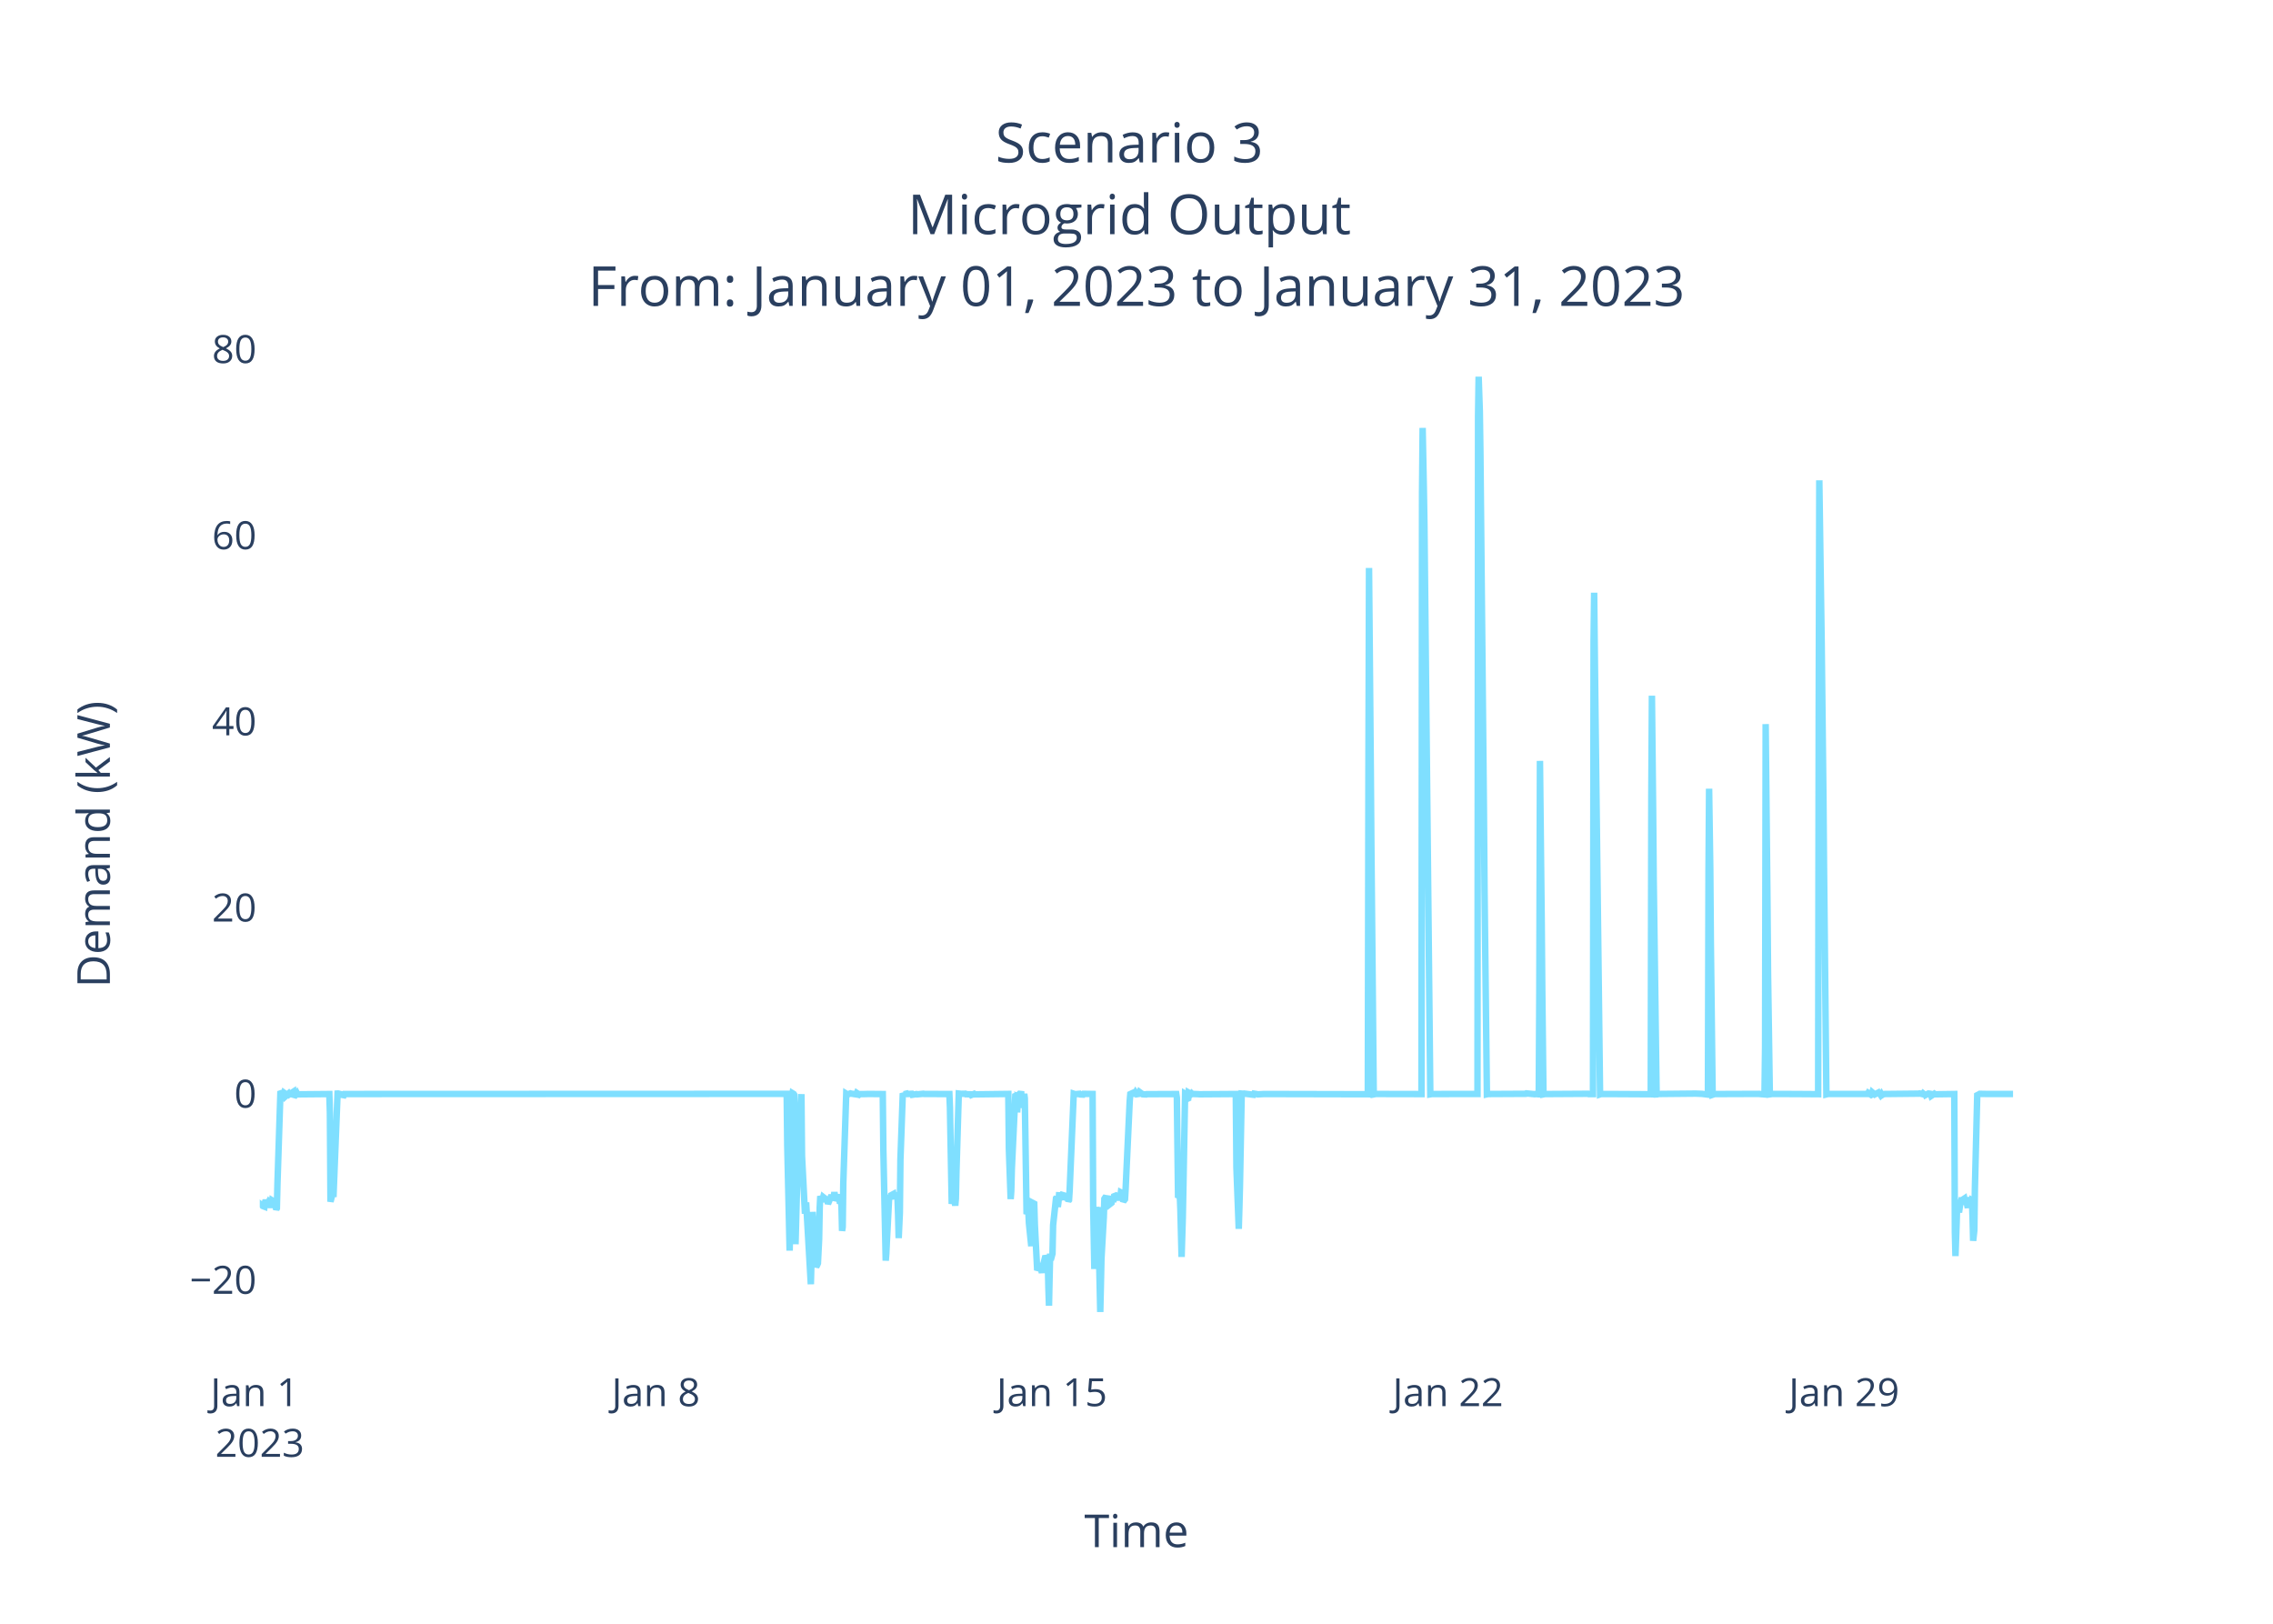
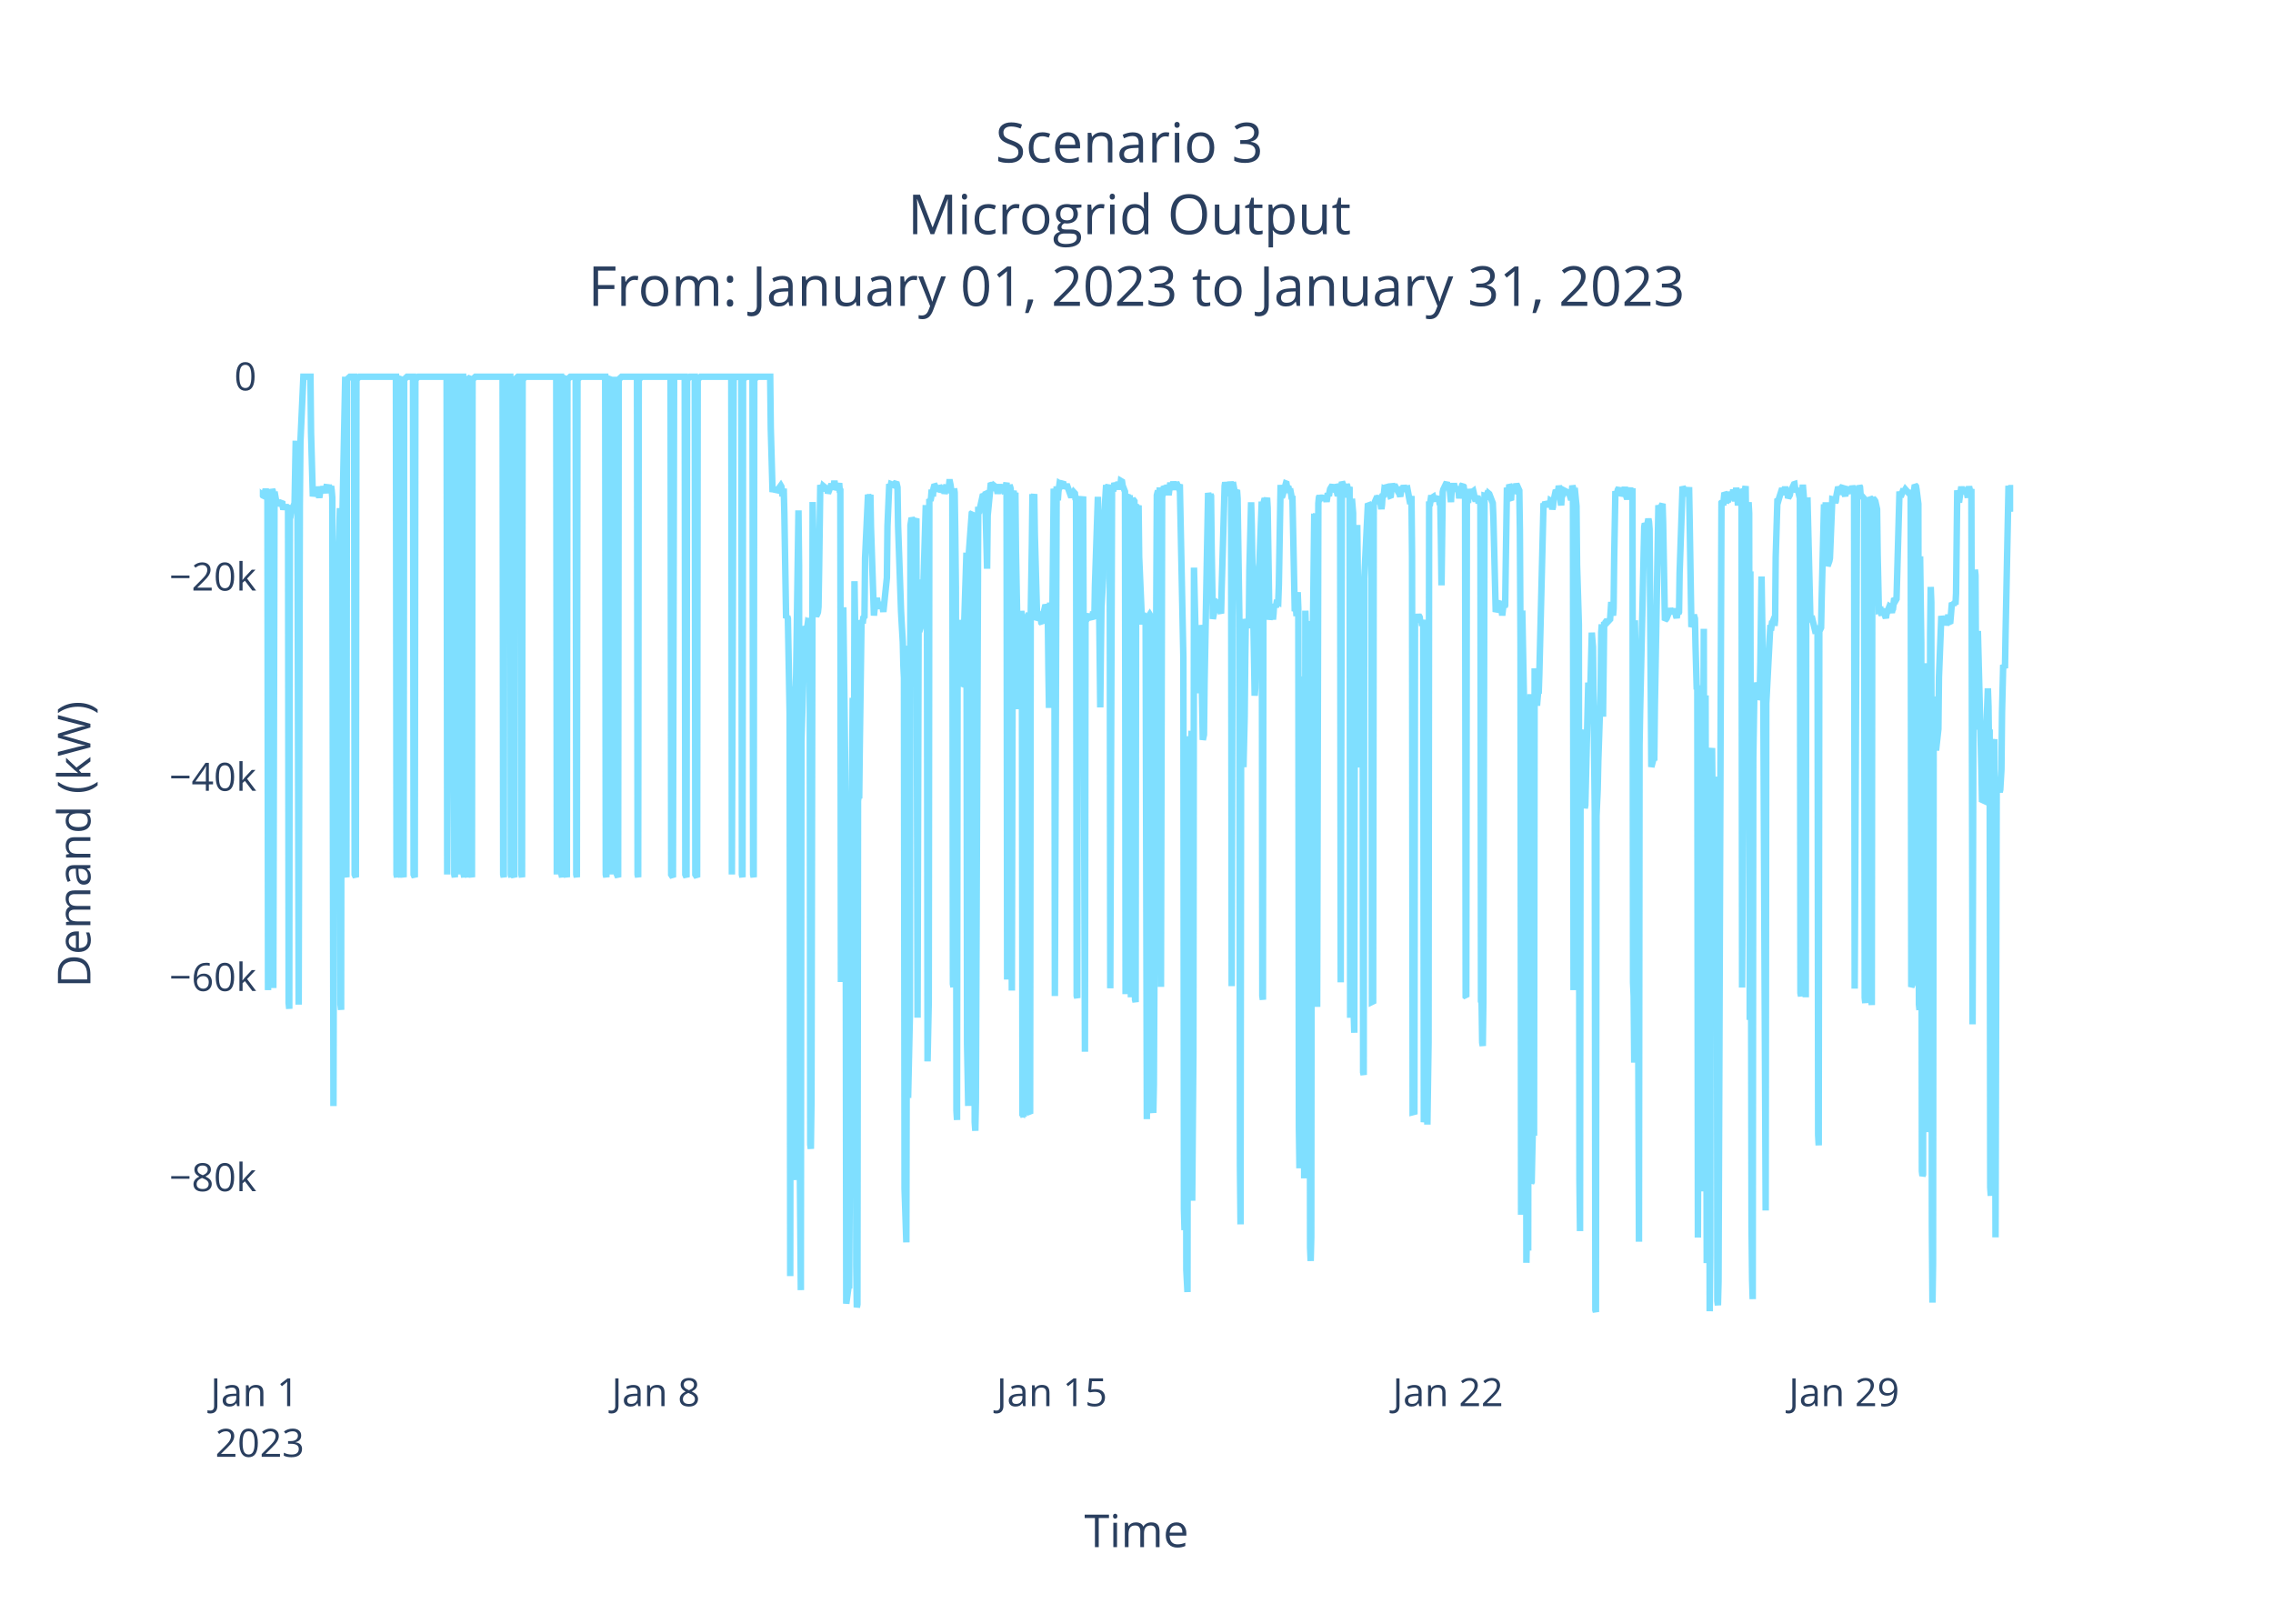
<svg xmlns="http://www.w3.org/2000/svg" class="main-svg" width="700" height="500" style="" viewBox="0 0 700 500">
  <rect x="0" y="0" width="700" height="500" style="fill: rgb(255, 255, 255); fill-opacity: 1;" />
-   <defs id="defs-c54242">
+   <defs id="defs-44d0f5">
    <g class="clips">
-       <clipPath id="clipc54242xyplot" class="plotclip">
+       <clipPath id="clip44d0f5xyplot" class="plotclip">
        <rect width="540" height="320" />
      </clipPath>
-       <clipPath class="axesclip" id="clipc54242x">
+       <clipPath class="axesclip" id="clip44d0f5x">
        <rect x="80" y="0" width="540" height="500" />
      </clipPath>
-       <clipPath class="axesclip" id="clipc54242y">
+       <clipPath class="axesclip" id="clip44d0f5y">
        <rect x="0" y="100" width="700" height="320" />
      </clipPath>
-       <clipPath class="axesclip" id="clipc54242xy">
+       <clipPath class="axesclip" id="clip44d0f5xy">
        <rect x="80" y="100" width="540" height="320" />
      </clipPath>
    </g>
    <g class="gradients" />
    <g class="patterns" />
  </defs>
  <g class="bglayer" />
  <g class="layer-below">
    <g class="imagelayer" />
    <g class="shapelayer" />
  </g>
  <g class="cartesianlayer">
    <g class="subplot xy">
      <g class="layer-subplot">
        <g class="shapelayer" />
        <g class="imagelayer" />
      </g>
      <g class="minor-gridlayer">
        <g class="x" />
        <g class="y" />
      </g>
      <g class="gridlayer">
        <g class="x">
          <path class="xgrid crisp" transform="translate(201.98,0)" d="M0,100v320" style="stroke: rgb(255, 255, 255); stroke-opacity: 1; stroke-width: 1px;" />
          <path class="xgrid crisp" transform="translate(323.95,0)" d="M0,100v320" style="stroke: rgb(255, 255, 255); stroke-opacity: 1; stroke-width: 1px;" />
          <path class="xgrid crisp" transform="translate(445.93,0)" d="M0,100v320" style="stroke: rgb(255, 255, 255); stroke-opacity: 1; stroke-width: 1px;" />
          <path class="xgrid crisp" transform="translate(567.91,0)" d="M0,100v320" style="stroke: rgb(255, 255, 255); stroke-opacity: 1; stroke-width: 1px;" />
        </g>
        <g class="y">
-           <path class="ygrid crisp" transform="translate(0,394.2)" d="M80,0h540" style="stroke: rgb(255, 255, 255); stroke-opacity: 1; stroke-width: 1px;" />
-           <path class="ygrid crisp" transform="translate(0,279.56)" d="M80,0h540" style="stroke: rgb(255, 255, 255); stroke-opacity: 1; stroke-width: 1px;" />
-           <path class="ygrid crisp" transform="translate(0,222.23)" d="M80,0h540" style="stroke: rgb(255, 255, 255); stroke-opacity: 1; stroke-width: 1px;" />
-           <path class="ygrid crisp" transform="translate(0,164.91)" d="M80,0h540" style="stroke: rgb(255, 255, 255); stroke-opacity: 1; stroke-width: 1px;" />
-           <path class="ygrid crisp" transform="translate(0,107.59)" d="M80,0h540" style="stroke: rgb(255, 255, 255); stroke-opacity: 1; stroke-width: 1px;" />
+           <path class="ygrid crisp" transform="translate(0,362.6)" d="M80,0h540" style="stroke: rgb(255, 255, 255); stroke-opacity: 1; stroke-width: 1px;" />
+           <path class="ygrid crisp" transform="translate(0,300.95)" d="M80,0h540" style="stroke: rgb(255, 255, 255); stroke-opacity: 1; stroke-width: 1px;" />
+           <path class="ygrid crisp" transform="translate(0,239.3)" d="M80,0h540" style="stroke: rgb(255, 255, 255); stroke-opacity: 1; stroke-width: 1px;" />
+           <path class="ygrid crisp" transform="translate(0,177.65)" d="M80,0h540" style="stroke: rgb(255, 255, 255); stroke-opacity: 1; stroke-width: 1px;" />
        </g>
      </g>
      <g class="zerolinelayer">
-         <path class="yzl zl crisp" transform="translate(0,336.88)" d="M80,0h540" style="stroke: rgb(255, 255, 255); stroke-opacity: 1; stroke-width: 2px;" />
+         <path class="yzl zl crisp" transform="translate(0,116)" d="M80,0h540" style="stroke: rgb(255, 255, 255); stroke-opacity: 1; stroke-width: 2px;" />
      </g>
      <path class="xlines-below" />
      <path class="ylines-below" />
      <g class="overlines-below" />
      <g class="xaxislayer-below" />
      <g class="yaxislayer-below" />
      <g class="overaxes-below" />
-       <g class="plot" transform="translate(80,100)" clip-path="url(#clipc54242xyplot)">
+       <g class="plot" transform="translate(80,100)" clip-path="url(#clip44d0f5xyplot)">
        <g class="scatterlayer mlayer">
-           <g class="trace scatter trace4dbd18" style="stroke-miterlimit: 2; opacity: 0.5;">
+           <g class="trace scatter tracefb58ad" style="stroke-miterlimit: 2; opacity: 0.5;">
            <g class="fills" />
            <g class="errorbars" />
            <g class="lines">
-               <path class="js-line" d="M0,271.41L0.18,270.76L0.73,271.18L0.91,271.36L1.45,271.57L1.63,270.15L1.82,269.58L2,270.14L2.18,271.11L2.36,271.38L2.54,270.47L2.72,270.13L3.27,270.79L3.45,271.9L3.81,269.64L4.36,269.98L4.54,270.3L5.08,272.4L5.26,272.08L5.45,264.37L6.35,236.71L6.53,236.65L7.26,236.97L7.44,236.48L7.81,236.75L7.99,237.53L8.89,236.72L9.08,237.01L10.35,236.18L10.53,237.8L11.44,236.63L11.62,236.98L21.42,236.89L21.6,242.73L21.78,270.05L22.51,267.1L22.69,268.6L23.96,236.74L24.14,236.73L25.23,237L25.41,236.48L25.59,237.9L26.14,236.88L26.32,236.88L162.27,236.83L162.45,252.78L163.18,285.11L163.36,275.82L163.54,240.26L164.09,236.66L164.45,236.88L164.63,237.18L164.99,283.14L165.54,262.32L165.72,255.13L166.81,236.92L166.99,255.91L167.9,273.73L168.08,272.42L168.26,270.26L169.71,295.45L169.9,288.35L170.26,273.2L170.62,277.63L170.8,285.17L171.35,290.14L171.71,289.43L171.89,288.99L172.26,281.59L172.44,271.86L172.62,268.32L173.16,269.87L173.34,269.38L173.53,268.62L173.89,268.9L174.07,270.11L174.62,268.75L174.8,269.32L174.98,270.73L176.07,268.06L176.25,268.59L176.43,269.21L176.79,268.39L176.97,267.11L177.34,269.67L177.88,268.8L178.06,269.41L178.43,267.79L178.61,269.94L178.79,270L178.97,268.01L179.15,271.75L179.33,279.02L179.52,277.85L179.7,264.45L180.61,236.77L180.79,236.88L180.97,237.09L181.88,236.69L182.06,236.75L183.69,237L183.87,236.57L184.6,237.06L184.78,236.91L186.96,236.89L187.14,236.86L191.86,236.9L192.04,254.08L192.77,288.19L192.95,285.98L193.13,282.15L193.86,268.08L194.22,268.9L194.4,268.08L195.13,267.69L195.31,268.68L195.49,269.01L195.67,268.11L195.85,267.7L196.03,267.53L196.22,268.75L196.4,268.86L196.58,274.02L196.76,281.25L197.12,273.48L197.3,257.08L198.03,236.67L198.21,236.97L198.39,236.96L199.3,236.73L199.48,236.88L200.75,236.82L200.93,237.12L202.21,236.91L202.39,236.99L204.38,236.8L204.56,236.86L209.47,236.88L209.65,236.88L212.37,236.88L212.55,241.1L213.1,270.71L213.46,268.7L213.64,268.79L213.82,268.41L214,269.8L214.18,271.26L214.37,269.07L214.55,260.8L215.27,236.74L215.64,236.78L215.82,236.83L217.27,236.8L217.45,236.94L218.9,236.97L219.09,237.2L219.99,236.84L220.17,236.99L230.52,236.86L230.7,253.89L231.25,269.23L231.43,266.79L231.61,259.85L232.7,236.84L232.88,237.02L233.06,236.88L233.24,242.54L233.61,236.85L233.79,237.04L233.97,236.84L234.51,236.9L234.7,241.14L235.42,236.85L235.6,238.18L236.15,273.86L236.69,272.77L236.87,276.66L237.6,283.74L237.78,277.45L237.96,270.37L238.51,270.66L238.69,276.98L239.42,291.15L239.6,290.86L239.78,289.22L240.14,289.92L240.32,289.14L240.87,291.96L241.05,290.37L241.96,286.74L242.32,287.4L242.5,287.23L242.68,288.1L242.86,296.14L243.05,302.06L243.23,293.47L243.41,286.03L243.59,288.01L244.13,286.03L244.32,277.25L245.22,268.96L245.41,268.72L245.77,271.65L245.95,270.3L246.13,268.07L246.68,268.1L246.86,269.1L247.04,269.27L247.22,267.64L247.4,267.44L247.58,268.54L247.76,269.2L248.31,268.59L248.49,268.13L249.04,269.77L249.22,269.54L249.4,266.77L250.67,236.8L250.85,236.86L251.03,236.95L252.48,236.82L252.67,237.01L253.57,237.06L253.75,236.83L256.48,236.87L256.66,271.33L257.02,290.77L257.38,276.17L257.57,272.13L257.93,272.59L258.11,271.72L258.29,278.61L258.84,304L259.02,296.15L259.2,287.69L259.93,274.8L260.11,269.14L260.65,268.34L261.02,270.71L261.2,268.75L261.38,268.32L261.56,269.92L261.74,270.84L262.29,270.41L262.47,268.45L262.83,270.12L263.01,269.19L263.19,267.78L264.28,268.67L264.46,267.42L264.83,269.64L265.01,268.62L265.19,267.18L265.55,267.37L265.73,268.51L265.92,269.98L266.46,269.28L266.64,266.3L267.91,239.05L268.09,236.91L269,236.49L269.18,237.47L269.73,236.44L269.91,236.69L270.09,236.95L270.82,236.83L271,236.31L271.91,236.97L272.09,236.98L272.99,237.02L273.18,236.93L282.25,236.89L282.43,238.05L282.8,268.79L283.34,268.16L283.52,272.55L283.89,287.05L284.25,275.14L284.43,266.08L284.97,236.74L285.52,237.04L285.7,238.69L285.88,238.82L286.06,236.46L286.79,236.89L286.97,236.69L287.15,236.86L289.15,236.93L289.33,236.96L300.58,236.88L300.77,259.44L301.49,278.4L301.67,272.38L301.86,265.14L302.4,236.76L302.94,236.81L303.13,236.75L306.03,237.11L306.21,236.77L307.12,236.92L307.3,236.99L309.3,236.88L309.48,236.88L341.24,236.95L341.43,137.5L341.61,74.9L342.15,136.45L342.33,160.11L343.06,236.99L343.6,236.89L343.78,236.87L357.76,236.9L357.94,51.95L358.12,31.77L358.49,50.61L358.67,61.56L360.48,236.97L361.03,236.88L361.21,236.88L375.01,236.87L375.19,28.15L375.37,16L375.73,26.76L375.91,39.25L377,150.69L377.18,173.66L377.91,236.96L378.27,236.88L378.45,236.88L389.89,236.82L390.07,236.69L392.61,236.94L392.79,236.89L393.88,236.96L394.06,205.55L394.25,134.3L394.79,184.14L394.97,205.35L395.33,236.98L395.88,236.87L396.06,236.89L409.13,236.81L409.31,236.91L410.58,236.91L410.76,97.75L410.94,82.52L411.13,100.64L411.31,116.69L412.76,236.99L413.12,236.87L413.3,236.88L415.3,236.88L415.48,236.88L428.37,236.95L428.55,145.42L428.73,114.23L429.1,149.54L429.28,170.88L430.18,236.99L430.37,236.98L430.55,236.87L441.8,236.76L441.98,236.75L444.16,236.83L444.34,236.86L445.98,237.06L446.16,168.77L446.34,142.87L446.7,167.41L446.88,190.51L447.43,237.1L447.97,236.92L448.15,236.89L461.77,236.84L461.95,236.88L463.4,237L463.58,222.42L463.76,122.97L464.31,177.46L464.49,199.73L465.04,236.97L465.4,236.92L465.58,236.86L472.48,236.88L472.66,236.88L479.92,236.93L480.1,118.08L480.28,47.9L480.83,85.67L481.01,98.11L481.55,145.76L481.73,167.18L482.46,236.99L482.82,236.9L483.01,236.87L489.72,236.87L489.9,236.87L495.17,236.86L495.35,236.55L496.26,237.16L496.44,237.05L496.62,236.4L497.16,236.86L497.34,237.02L498.25,236.55L498.43,237.16L498.62,236.34L499.16,237.16L499.34,236.92L499.52,237.26L500.07,236.91L500.25,236.88L510.96,236.77L511.14,236.7L512.05,236.91L512.23,236.69L512.59,236.99L512.95,236.47L513.14,237.12L513.86,236.74L514.04,236.74L514.59,236.84L514.77,237.43L515.68,236.82L515.86,236.97L521.85,236.88L522.03,279.48L522.21,286.78L522.57,276.6L522.76,269.84L523.3,273.34L523.48,272.05L523.66,270.86L524.21,268.84L524.39,270.51L524.57,270.69L524.75,269.21L524.93,269.09L525.12,270.17L525.3,270.2L525.48,269.44L526.02,271.93L526.21,269.76L526.39,268.74L526.75,270.25L526.93,269.97L527.11,269.48L527.29,269.58L527.48,275.07L527.66,282.08L528.02,278.86L528.2,265.72L528.93,236.66L529.11,236.78L529.29,236.83L531.29,236.85L531.47,236.87L540,236.87" style="vector-effect: non-scaling-stroke; fill: none; stroke: rgb(0, 191, 255); stroke-opacity: 1; stroke-width: 2px; opacity: 1;" />
+               <path class="js-line" d="M0,52.59L0.18,51.89L0.73,52.35L0.91,52.54L1.45,52.79L1.63,51.26L1.82,50.65L2,51.25L2.18,52.29L2.36,52.59L2.54,204.89L3.09,51.18L3.45,53.13L3.63,51.87L3.81,50.71L3.99,51.13L4.17,204.25L4.54,51.42L5.08,54.47L5.26,55.15L5.63,54.73L5.99,55.06L6.17,55.07L6.9,54.41L7.08,55.99L7.26,56.88L7.62,55.75L7.81,56L7.99,55.56L8.35,56.32L8.71,55.54L8.89,208.85L9.08,210.63L9.26,59.22L9.44,59.1L9.62,57.87L10.53,55.45L10.71,55.38L11.07,35.71L11.25,55.81L11.44,55.78L11.62,56.03L11.98,209.36L12.34,55.33L12.52,36.06L13.43,16L13.61,16L15.61,16L15.79,33.21L16.34,52.86L16.7,51.1L16.88,50.41L17.24,52.33L17.43,51.42L17.61,49.89L18.33,53.26L18.51,52.14L18.7,50.51L19.24,51.34L19.6,49.82L19.78,50.41L20.15,51.79L20.33,50.86L20.51,50L20.69,50.02L20.87,51.3L21.24,49.33L21.42,50.34L21.6,51.82L21.96,49.68L22.14,50.95L22.33,53.2L22.69,240.59L23.05,91.38L23.23,91.29L23.78,87.99L23.96,79.42L24.69,56.47L24.87,209.3L25.05,210.95L25.23,69.96L26.32,16L26.5,169.28L26.68,170.12L26.86,16.85L27.77,16L27.95,16L29.04,16L29.22,169.28L29.59,170.12L29.77,16.85L30.68,16L30.86,16L41.93,16L42.11,169.28L42.29,170.12L42.47,16.85L43.2,16L43.38,169.28L43.56,170.12L43.74,16.85L43.93,16L44.11,169.28L44.29,170.12L44.47,16.85L45.38,16L45.56,16L47.19,16L47.37,169.28L47.74,170.12L47.92,16.85L48.83,16L49.01,16L57.54,16L57.72,169.28L58.63,16L58.81,16L59.72,16L59.9,169.28L60.08,170.12L60.26,16.85L60.63,16L60.81,169.28L61.71,16L61.9,16L62.62,16L62.8,169.28L62.98,170.12L63.17,16.85L63.71,16L63.89,169.28L64.07,170.12L64.26,16.85L64.98,16L65.16,169.28L65.34,170.12L65.53,16.85L66.43,16L66.62,16L74.78,16L74.96,169.28L75.15,170.12L75.33,16.85L76.24,16L76.42,16L77.14,16L77.32,169.28L77.51,170.12L77.69,16.85L77.87,16L78.05,169.28L78.41,170.12L78.59,16.85L79.5,16L79.68,16L80.41,16L80.59,169.28L80.77,170.12L80.95,16.85L81.86,16L82.04,16L91.3,16L91.48,169.28L92.39,16L92.57,16L92.75,16L92.93,169.28L93.12,170.12L93.3,16.85L94.21,16L94.39,169.28L94.57,170.12L94.75,16.85L95.66,16L95.84,16L97.29,16L97.47,169.28L97.65,170.12L97.84,16.85L98.74,16L98.92,16L106.37,16L106.55,169.28L106.73,170.12L106.91,16.85L107.64,16L107.82,169.28L108.73,16L108.91,169.28L109.82,16L110,169.28L110.36,170.12L110.54,16.85L111.45,16L111.63,16L116.17,16L116.35,169.28L116.53,170.12L116.71,16.85L117.62,16L117.8,16L126.51,16L126.7,169.28L127.24,170.12L127.6,16L127.78,16L130.87,16L131.05,169.28L131.42,170.12L131.6,16.85L132.5,16L132.69,16L133.96,16L134.14,169.28L134.68,170.12L134.86,16.85L135.77,16L135.95,16L145.21,16L145.39,169.28L145.94,16L146.3,16.85L146.48,16L148.3,16L148.48,169.28L148.66,170.12L148.84,16.85L149.75,16L149.93,16L151.74,16L151.93,169.28L152.11,170.12L152.29,16.85L153.2,16L153.38,16L157.19,16L157.37,31.83L157.92,51.52L158.28,50.06L158.46,50.86L158.82,50.01L159.01,51.58L159.37,50.96L159.55,50.8L160.46,49.54L160.64,49.85L161,52.81L161.36,50.46L161.55,58.12L162.09,90.33L162.45,89.8L162.64,90.45L163.18,119.79L163.36,292.95L163.54,134.21L164.09,231.71L164.27,246.76L164.45,263.39L164.63,111.38L164.99,113.42L165.18,107.75L165.9,57.17L166.08,74.21L166.27,253.73L166.63,297.27L166.81,128.23L167.9,92.8L168.08,93.47L168.26,93.79L168.44,92.84L168.63,93.01L168.81,91.63L169.17,91.88L169.35,90.29L169.53,252.44L169.71,253.75L169.9,239.17L170.26,54.59L170.8,80.93L170.98,88.37L171.35,89.74L171.71,88.98L171.89,88.52L172.07,86.83L172.26,75.05L172.62,49.34L173.16,50.99L173.34,50.47L173.53,49.66L173.89,49.96L174.07,51.26L174.62,49.8L174.8,50.41L174.98,51.93L176.07,49.05L176.25,49.62L176.43,50.29L176.79,49.41L176.97,48.04L177.34,50.79L177.88,49.86L178.06,50.51L178.43,48.77L178.61,51.07L178.79,51.14L178.97,202.39L179.52,88.86L179.7,87.01L180.24,131.63L180.42,147.36L180.61,301.44L181.33,296.19L181.51,296.73L182.42,137.17L182.6,114.88L182.78,232.33L183.15,78.97L183.33,91.82L183.51,107.49L183.69,289.3L183.87,302.58L184.05,301.66L184.24,146.62L184.42,145.17L184.6,145.88L184.78,130.06L185.32,90.93L185.69,91.95L185.87,90.23L186.23,89.83L186.41,71.89L187.32,52.33L187.5,52.89L187.68,53.53L188.05,52.36L188.23,62.44L189.14,89.56L189.32,87.72L190.04,84.12L190.23,85.38L190.41,86.95L190.77,85.47L191.13,86.73L191.31,87.37L191.68,85.46L191.86,87.32L192.04,88.42L193.13,77.9L193.31,62.02L193.86,49.06L194.22,49.95L194.4,49.07L194.94,49.28L195.13,48.66L195.49,50.08L195.85,48.67L196.03,48.49L196.4,50.1L196.58,62.01L197.49,88.19L197.67,91.57L198.03,97.72L198.21,105.13L198.39,108.74L198.57,266.01L199.12,282.56L199.48,98.83L199.66,238.08L200.21,212.8L200.39,61.73L200.75,59.48L201.3,60.61L201.48,60.61L201.66,61.02L202.02,60.07L202.21,59.67L202.57,213.38L202.93,78.42L203.11,94.52L204.02,91.7L204.2,92.87L204.38,79.96L205.11,55.53L205.29,64.42L205.47,80.03L205.65,226.84L206.02,208.43L206.2,53.68L206.56,54.2L206.74,53.26L206.92,50.78L207.29,52.87L207.47,50.49L207.65,49.81L208.01,49.71L208.38,50.43L208.56,49.48L208.92,51.4L209.28,49.68L209.47,49.92L209.83,51.48L210.01,51.19L210.19,50.41L210.55,50.08L210.92,51.95L211.1,51.43L211.28,49.82L211.46,49.44L211.64,50.24L211.83,50.75L212.01,51.56L212.19,50.16L212.37,48.49L212.55,48.49L212.73,49.37L213.1,51.88L213.28,50.37L213.46,202.99L213.64,203.94L213.82,50.41L214,51.66L214.18,63.57L214.37,80.91L214.55,241.97L214.73,244.87L214.91,91.94L215.09,91.05L215.46,92.75L215.64,101.6L216.18,111.16L216.36,110.97L216.54,104.64L217.63,70.18L217.82,221.37L218.18,240.55L218.36,70.41L219.27,58.04L219.45,57.88L219.81,93.99L219.99,93.98L220.17,245.5L220.36,248.2L220.54,238.98L221.26,56.05L221.45,58.09L221.63,57.21L222.72,52.22L222.9,52.39L223.26,52.23L223.44,53.78L223.99,75.13L224.17,58.73L225.08,49.4L225.26,49.34L225.44,49.34L225.62,50.67L225.8,51L225.98,49.99L226.16,49.57L226.71,49.99L226.89,50.18L227.25,52L227.44,51.09L227.62,50.14L227.8,49.15L228.16,51.19L228.34,50.8L229.07,49.93L229.25,51.53L229.43,51.91L229.61,50.3L229.98,48.61L230.16,201.63L230.88,49.36L231.07,49.87L231.25,50.51L231.61,205.03L231.97,51.85L232.15,51.13L232.34,53.28L232.7,51.7L232.88,69.87L233.79,118.39L233.97,101.01L234.51,88.15L234.7,89.61L234.88,243.65L235.06,243.46L235.24,243.86L235.42,92.58L236.87,88.85L237.06,242.71L237.24,242.91L237.42,89.64L237.78,67.6L237.96,52.15L238.14,54.26L238.51,52.13L238.69,64.54L239.42,90.98L239.6,90.68L239.78,88.94L240.5,89.53L240.69,91.74L240.87,91.94L241.05,90.23L241.96,86.28L242.32,86.97L242.5,86.79L242.68,88.8L242.86,105.44L243.05,117.99L243.23,100.8L243.41,85.55L243.59,87.67L244.13,85.51L244.32,67.67L244.5,50.49L244.68,51.63L244.86,206.71L245.41,49.75L245.77,54.07L245.95,51.44L246.31,48.86L246.68,49.09L246.86,50.16L247.04,50.34L247.22,48.59L247.4,48.37L247.58,49.56L247.76,50.26L248.31,49.61L248.49,49.11L249.94,53.14L250.12,52.58L250.67,51.54L251.03,51.93L251.21,53.55L251.39,53.74L251.58,206.64L251.76,207.32L251.94,53.69L252.3,52.9L252.48,63.42L252.85,82.73L253.03,64.86L253.21,53.84L253.39,53.86L253.57,52.88L254.12,223.87L254.3,89.4L254.48,91.05L255.57,89.23L255.75,89.83L256.3,90.66L256.48,89.47L256.66,88.35L257.02,90.62L257.2,80.4L258.11,52.98L258.29,67.64L258.84,117.83L259.02,101.35L259.2,87.27L259.74,77.92L259.93,60.96L260.65,49.33L260.83,52.6L261.02,53.05L261.2,49.77L261.38,49.31L261.56,52.14L261.74,53.18L261.92,204.33L262.47,49.46L262.83,51.26L263.01,50.26L263.19,48.74L263.74,49.92L263.92,49.9L264.28,49.7L264.46,48.35L264.83,50.74L265.01,49.65L265.19,48.1L265.55,48.31L265.73,49.53L266.46,51.38L266.64,206.13L267.01,52.89L267.37,53.01L267.55,205.21L267.91,52.46L268.28,207.1L268.46,55.37L268.64,54.7L268.82,53.62L269.36,54.34L269.55,207.8L269.73,208.57L269.91,55.96L270.45,56.24L270.64,55.64L270.82,71.49L271.72,92.31L271.91,90.14L272.09,89.23L272.63,89.83L272.81,90.07L273.18,244.63L273.54,90.31L273.72,89.81L274.08,89.25L274.27,89.56L274.45,90.09L274.81,89.19L274.99,241.4L275.17,242.68L275.35,234L276.26,52.51L276.44,51.78L276.63,51.08L276.81,54.44L276.99,54.34L277.17,50.09L277.53,203.9L277.9,52.19L278.08,52.16L278.44,49.81L278.98,50.42L279.17,50.48L279.53,49.52L279.71,50.84L279.89,52.49L280.26,49.54L280.44,48.69L280.8,50.45L281.16,49.39L281.34,48.32L281.89,50.82L282.07,49.43L282.25,48.54L282.8,49.83L283.16,49.54L283.34,49.15L284.43,102.48L284.61,272.31L284.79,278.8L284.97,126.76L285.16,129.23L285.34,290.97L285.7,297.86L285.88,144.52L286.06,144.55L286.25,146.4L286.43,146.71L286.61,145.08L286.97,125.03L287.15,269.75L287.52,224.42L287.7,74.79L288.61,113.28L288.79,111.6L288.97,113.44L289.33,104.1L289.51,96.25L289.69,92.55L289.88,93.39L290.06,108.11L290.42,127.83L290.78,126.2L290.96,110.39L292.05,51.8L292.24,52.63L292.42,54.22L292.78,52.24L292.96,52.72L293.14,68.75L293.51,90.59L294.05,87.88L294.23,85.79L294.59,85.46L294.78,85.64L294.96,86.85L295.14,86.88L295.32,85.6L295.5,84.78L295.68,85.67L295.87,88.43L296.05,88.9L296.23,81.19L297.14,49.63L297.32,48.54L298.41,52.69L298.59,50.24L298.95,48.42L299.13,49.01L299.31,203.67L299.68,48.46L300.22,51.28L300.4,51.67L300.95,50.9L301.13,53.49L301.67,89.6L301.86,258.88L302.04,277.03L302.22,125.61L302.4,124.42L302.58,125.57L302.76,128.41L302.94,136.24L303.31,120.8L303.49,102.93L303.67,90.59L304.22,92.73L304.4,93.24L304.58,92.57L304.76,75.77L305.3,54.66L305.49,61.51L305.67,71.95L306.39,114.23L306.57,111.89L306.76,103.22L307.66,75.04L307.85,73.37L308.57,54.45L308.75,206.67L308.93,207.83L309.12,54.88L309.48,53.48L309.84,54.44L310.02,54.05L310.21,53.28L310.39,56.45L310.93,90.84L311.29,88.73L311.48,88.57L311.66,88.57L311.84,89.51L312.02,90.76L312.2,88.93L312.38,86.05L312.93,86.99L313.29,84.74L313.47,85.34L313.65,85.43L313.84,80.09L314.38,49.33L314.74,53.08L314.92,52.76L316.01,48.86L316.19,48.93L316.38,50.14L316.74,49.72L317.1,51.73L317.28,50.46L317.65,52.39L317.83,53.74L318.01,52.68L318.19,61.31L318.74,88.23L319.1,87L319.28,89.72L319.64,82.35L319.83,87.34L320.01,247.14L320.19,259.76L320.37,109.95L320.73,108.38L320.91,114.23L321.1,115.12L321.28,108.58L321.46,109.52L321.64,262.86L321.82,246.82L322,88.04L322.18,94.62L322.73,91.32L322.91,93.65L323.27,111.56L323.46,284.13L323.64,288.3L323.82,280.92L324,123L324.73,59.47L325.09,59.59L325.27,58.11L325.63,210.06L326,55L326.18,53.16L326.36,52.77L326.72,53.48L326.9,53.26L327.09,53.25L327.99,53.42L328.17,52.7L328.54,54.51L328.72,53.32L328.9,51.86L329.26,52.73L329.45,51.45L329.63,50.59L330.35,49.39L330.53,49.89L330.72,50.7L331.26,50.96L331.44,49.2L331.62,49.57L331.81,51.94L331.99,52.64L332.35,51.92L332.53,50.51L332.71,49.66L332.89,202.5L333.26,48.32L333.8,49.71L333.98,49.26L334.53,50.65L334.71,49.19L334.89,49.59L335.07,52.38L335.25,52.41L335.44,50.33L335.62,49.92L335.8,213.42L336.34,53.57L336.71,58.01L336.89,211.93L337.07,218.02L337.25,80.5L337.43,90.35L337.79,70.85L337.98,61.65L338.88,136.32L339.07,117.99L339.25,91.87L339.61,78.66L339.79,230.18L339.97,230.99L340.15,78.04L341.24,55.72L341.43,55.65L341.79,57.74L341.97,56.89L342.15,55.79L342.33,56.21L342.51,208.52L342.88,208.34L343.06,55.33L344.15,52.86L344.33,53.44L344.69,52.81L344.87,53.38L345.06,54.44L345.42,56.76L345.6,55.42L345.78,52.68L346.14,52.52L346.33,50.76L346.69,51.01L346.87,49.41L347.23,49.88L347.42,50.26L347.78,50.96L347.96,52.05L348.14,52.64L348.32,52.57L348.5,50.87L348.69,48.92L349.23,50.76L349.41,49.27L350.68,51.62L350.86,51.76L351.23,52.91L351.41,51.65L351.59,49.95L352.13,50.52L352.32,49.46L352.5,50.13L352.68,51.02L353.04,49.76L353.22,50.47L353.41,50.43L354.31,55.19L354.49,53.84L354.68,52.73L354.86,71.05L355.04,242.49L355.58,242.35L355.76,89.18L356.13,91.33L356.49,89.55L356.67,89.75L356.85,89.41L357.22,90.08L357.4,91.65L357.76,91L357.94,92.72L358.12,91.26L358.31,91.73L358.49,245.56L358.67,244.22L358.85,92.33L359.03,92.49L359.21,90.87L359.58,246.3L359.94,220.98L360.12,54.4L360.3,55.8L360.67,53.37L360.85,53.37L361.39,53.02L361.57,53.67L362.48,53.51L362.66,53.54L363.03,52.95L363.21,54.18L363.39,55.44L363.57,54.98L363.75,65.89L363.93,80.26L364.3,51.53L364.48,50.72L365.57,48.47L365.75,50.35L366.29,48.87L366.84,54.61L367.02,51.69L367.74,48.92L367.93,49.6L368.11,50.62L368.47,49.82L368.65,51.22L368.83,51.06L369.02,49.74L369.38,53.46L369.74,50.77L369.92,50.46L370.1,50.7L370.29,49.39L370.47,49.18L370.65,50.35L370.83,50.33L371.01,51.56L371.19,53.36L371.37,206.8L371.56,206.95L371.74,53.2L372.1,54.85L372.28,52.47L372.46,50.61L373.01,53.22L373.19,51.68L373.73,51.26L373.92,52.07L374.1,53.2L374.46,54.33L374.82,53.1L375.01,52.76L375.37,54.96L375.55,54.17L375.73,53.17L375.91,55.8L376.09,208.7L376.28,208.28L376.46,221.01L376.64,222.07L376.82,208.58L377.18,52.67L377.73,52.82L377.91,52.34L378.27,52.6L378.45,51.94L378.64,52.1L379.72,54.91L379.91,59.45L380.63,88.44L380.81,87.98L380.99,87.37L381.18,88.12L381.36,87.45L381.54,85.36L381.72,85.12L381.9,86.98L382.08,87.09L382.27,85.74L382.63,89.54L382.99,86.32L383.17,85.88L383.35,86.87L383.54,86.39L383.72,73.37L384.08,50.17L384.63,51.8L384.81,49.23L384.99,49.56L385.17,53.79L385.35,54.02L385.53,50.58L386.08,50.85L386.26,49.56L386.44,50.19L386.62,50.55L386.8,49.73L386.98,49.04L387.89,51.04L388.07,63.34L388.26,98.59L388.44,274.06L388.8,88L389.34,115.94L389.53,126.65L389.89,140.53L390.07,288.86L390.43,267.67L390.62,285.09L390.8,143.28L391.34,113.75L391.52,264.3L391.7,263.95L391.89,254.96L392.07,247.05L392.43,249.69L392.61,105.81L393.34,117.3L393.52,115.03L393.7,112.97L393.88,112.9L394.06,107.52L395.33,55.86L395.52,55.85L395.88,54.68L396.06,54.91L396.24,56.07L396.79,54.61L396.97,54.85L397.15,55.84L397.33,55.64L397.51,54.19L397.69,54.3L397.88,55.76L398.06,56.82L398.24,56.14L398.42,54.32L399.15,50.94L399.51,51.4L399.69,52.47L400.05,49.62L400.42,50.85L400.6,54.51L400.78,55.61L400.96,52.95L401.14,52.09L401.32,52.38L401.51,52.08L401.69,51.04L402.23,51.32L402.41,52.11L402.78,51.06L403.14,51.83L403.32,52.14L403.87,53.94L404.05,51.48L404.23,49.56L404.41,50.12L404.59,204.9L404.95,50.25L405.5,55.84L405.68,74.09L406.23,92.23L406.41,263.21L406.59,279.1L406.77,125.34L406.95,124.7L407.13,129.22L408.04,148.88L408.22,147.96L409.13,110.2L409.31,111.9L409.49,122.82L410.22,94.8L410.4,97.22L410.58,99.22L411.13,150.19L411.31,303.4L411.49,304L411.67,151.19L412.03,143.12L412.22,134.28L412.94,112.55L413.12,94.71L413.3,92.26L413.49,105.13L413.67,120.68L414.03,91.51L414.21,91.91L414.94,90.94L415.12,91.47L415.85,90.69L416.03,88.06L416.21,85.37L416.57,88.75L416.75,89.54L416.93,87.38L417.12,70.95L417.48,51.26L418.02,52.49L418.21,50.86L418.57,50.2L418.75,51.36L418.93,52.62L419.66,51.16L419.84,52.46L420.38,50.01L420.56,50.99L420.75,52.56L421.11,53.67L421.47,52.43L421.65,51.25L422.02,50.39L422.2,50.91L422.38,52.21L422.74,50.36L422.92,202.6L423.11,206.69L423.29,227.22L423.47,91.02L424.01,118.67L424.19,126.29L424.74,282.36L424.92,129.55L425.1,118.93L426.37,62.15L426.55,61.21L427.28,62.29L427.46,60.73L427.64,59.74L427.83,60.68L428.01,62.95L428.55,136.17L429.1,134.09L429.28,133.69L429.46,134.19L429.64,117.28L430.73,55.59L430.91,56.2L431.09,56.24L431.27,57.27L431.46,57.45L431.64,55.87L432,55.14L432.18,60.81L432.73,91L433.09,90.63L433.27,90.37L434.36,87.48L434.54,87.86L435.27,88.25L435.45,89.14L435.81,87.38L435.99,88.65L436.17,89.69L436.36,90.28L436.54,89.17L436.72,88.04L436.9,88.88L437.08,88.49L437.26,76.48L438.17,49.83L438.35,50.25L438.72,52.74L439.08,50.52L439.26,51.11L439.62,51.55L439.81,52.85L440.17,50.01L440.35,60.22L440.89,93.06L441.26,92.13L441.44,90.83L441.62,89.32L441.98,90.48L442.16,98.98L442.53,112.31L442.71,111.58L442.89,281.08L443.44,111.07L443.8,114.73L443.98,266.87L444.71,93.64L444.89,250.02L445.07,260.94L445.25,114.13L445.61,288.95L445.98,146.17L446.16,166.86L446.34,167.28L446.52,303.78L446.7,286.62L446.88,132.97L447.25,130.35L447.43,147.88L447.61,164.4L447.97,139.17L448.15,145.63L448.34,147.59L448.7,146.6L448.88,300.61L449.06,301.93L449.24,294.66L450.15,54.78L450.33,54.56L450.7,55.62L450.88,53.53L451.06,51.73L451.24,51.96L451.42,53.71L451.6,54.78L452.15,53.67L452.33,53.71L453.06,51.6L453.24,52.29L453.42,52.97L453.78,50.79L454.14,52.88L454.33,54.37L454.69,50.2L455.05,52.93L455.23,55.65L455.78,50.88L456.32,51.62L456.5,204.09L457.41,50.64L457.59,49.69L457.96,81.5L458.14,76.12L458.32,56.34L458.5,54.66L458.68,58.04L458.86,214.07L459.05,75.96L459.41,277.45L459.59,294.05L459.77,300.04L459.95,133.37L460.32,110.21L460.86,112.71L461.04,115.37L461.22,114.89L461.41,111.91L461.77,113.45L461.95,112.44L462.13,103.89L462.49,77.51L462.86,101.75L463.04,115.64L463.76,272.75L463.95,116.58L465.04,95.65L465.22,92.46L465.4,94.16L465.76,91.26L465.94,91.48L466.12,91.01L466.31,91.12L466.49,92.7L466.67,91.03L466.85,71.49L467.39,53.61L467.76,53.87L467.94,53.24L468.85,50.39L469.03,51.03L469.21,52.41L469.75,49.93L469.94,50.76L470.12,51.93L470.3,51.34L470.48,51.73L470.66,53.37L471.21,52.4L471.39,51.41L472.48,49.13L472.66,49.07L473.02,51.54L473.57,50.4L473.75,51.12L473.93,51.9L474.29,51.7L474.47,205.78L474.66,206.78L474.84,53.53L475.2,49.27L475.56,53.66L475.74,54.44L476.11,207.1L476.29,54.15L476.47,54.17L476.65,54.16L477.56,91.68L477.74,90.36L477.92,89.7L479.19,95.08L479.37,92.6L479.56,94.08L479.74,93.59L479.92,249.46L480.1,252.69L480.28,94.43L480.83,93.27L481.01,84.27L481.73,55.29L481.92,58.31L482.1,57.83L482.28,54.69L482.46,57.72L482.64,67.35L482.82,74.3L483.37,72.76L483.55,71.88L484.28,53.72L484.82,53.84L485,53.82L485.18,54.82L485.36,54.34L485.55,52.63L486.09,49.95L486.27,50.35L486.45,51.51L486.64,52.29L486.82,51.29L487,50.31L487.54,49.63L487.72,51.36L488.27,52.74L488.45,51.78L488.63,50.26L488.81,50.04L488.99,50.93L489.18,51.02L489.72,51.83L490.08,50.17L490.27,50.37L490.45,49.76L490.63,50.12L490.81,51.44L490.99,51.9L491.17,204.43L491.9,51.31L492.08,52.14L492.26,51.18L492.63,49.64L492.81,49.96L492.99,52.3L494.08,53.54L494.26,207.18L494.44,208.88L494.62,55.7L494.8,53.42L495.17,55.93L495.35,57.01L495.89,53.25L496.07,53.43L496.26,206.39L496.44,209.48L496.62,56.69L496.8,53.4L497.34,54.04L497.53,54.36L498.07,56.8L498.25,70.96L498.62,88.01L499.16,87.87L499.34,89.02L499.52,89.33L499.7,87.91L499.89,87.52L500.07,88.28L500.25,88.82L500.79,90.33L500.97,89.09L501.88,86.73L502.06,86.85L502.61,88.66L502.79,87.82L502.97,87.51L503.33,84.25L503.88,84.74L504.06,84.42L504.97,51.34L505.15,52.33L505.33,53.01L506.24,50.57L506.42,51.33L506.78,50.69L508.05,52.12L508.24,51.39L508.42,51.18L508.6,203.89L508.96,203.12L509.14,51.24L509.32,51.45L509.51,50.64L509.69,49.34L510.05,49.75L510.23,50.79L510.78,55.19L510.96,209.31L511.14,211.01L511.32,71.31L511.68,97.92L511.87,260.63L512.05,262.09L512.23,261.64L512.41,108.63L512.59,108.31L512.77,108.93L512.95,109.72L513.5,110.21L513.68,104.24L514.23,248.63L514.41,95.29L514.59,80.73L514.77,85.48L514.95,277.36L515.13,301.12L515.31,288.85L515.5,120.52L515.68,114.47L516.04,125.45L516.22,131.1L516.95,124.47L517.13,108.43L517.86,89.68L518.04,90.55L518.22,90.63L518.4,90.37L518.58,91.64L518.94,89.93L519.13,91.07L519.31,91.72L519.49,91.73L519.67,90.84L520.03,89.35L520.22,90.62L520.4,91.83L520.58,91.96L520.76,89.96L521.12,85.63L521.67,86.31L521.85,85.77L522.03,85.64L522.21,86.13L522.39,82.74L522.76,50.99L523.3,54.74L523.48,53.36L524.03,49.87L524.39,51.7L524.57,51.9L524.93,50.19L525.3,51.37L525.48,50.56L526.02,53.24L526.21,50.91L526.39,49.8L526.75,51.43L526.93,51.12L527.11,50.58L527.48,215.42L527.84,87.53L528.02,88.77L528.2,75.41L528.38,77.17L528.56,110.54L528.75,124.69L528.93,106.17L529.11,94.29L530.2,137.04L530.38,146.28L530.92,146.53L531.11,141.39L532.19,111.96L532.38,117.51L532.56,131.3L532.74,124.61L532.92,265.6L533.1,268.23L533.28,127.55L533.47,135.09L534.01,130.14L534.19,127.61L534.55,281.03L534.92,139.18L535.1,143.74L535.46,142.53L535.83,143.91L536.01,143.15L536.37,136.94L536.55,119.42L536.91,104.75L537.46,105.74L537.64,95.11L538.55,49.57L538.91,53.82L539.09,50.97L539.46,49.58L539.64,50.25L539.82,55.07L540,57.56" style="vector-effect: non-scaling-stroke; fill: none; stroke: rgb(0, 191, 255); stroke-opacity: 1; stroke-width: 2px; opacity: 1;" />
            </g>
            <g class="points" />
            <g class="text" />
          </g>
        </g>
      </g>
      <g class="overplot" />
      <path class="xlines-above crisp" d="M0,0" style="fill: none;" />
      <path class="ylines-above crisp" d="M0,0" style="fill: none;" />
      <g class="overlines-above" />
      <g class="xaxislayer-above">
        <g class="xtick">
          <text text-anchor="middle" x="0" y="433" transform="translate(80,0)" style="font-family: 'Open Sans', verdana, arial, sans-serif; font-size: 12px; fill: rgb(42, 63, 95); fill-opacity: 1; white-space: pre; opacity: 1;">
            <tspan class="line" dy="0em" x="0" y="433">Jan 1</tspan>
            <tspan class="line" dy="1.3em" x="0" y="433">2023</tspan>
          </text>
        </g>
        <g class="xtick">
          <text text-anchor="middle" x="0" y="433" style="font-family: 'Open Sans', verdana, arial, sans-serif; font-size: 12px; fill: rgb(42, 63, 95); fill-opacity: 1; white-space: pre; opacity: 1;" transform="translate(201.98,0)">Jan 8</text>
        </g>
        <g class="xtick">
          <text text-anchor="middle" x="0" y="433" style="font-family: 'Open Sans', verdana, arial, sans-serif; font-size: 12px; fill: rgb(42, 63, 95); fill-opacity: 1; white-space: pre; opacity: 1;" transform="translate(323.95,0)">Jan 15</text>
        </g>
        <g class="xtick">
          <text text-anchor="middle" x="0" y="433" style="font-family: 'Open Sans', verdana, arial, sans-serif; font-size: 12px; fill: rgb(42, 63, 95); fill-opacity: 1; white-space: pre; opacity: 1;" transform="translate(445.93,0)">Jan 22</text>
        </g>
        <g class="xtick">
          <text text-anchor="middle" x="0" y="433" style="font-family: 'Open Sans', verdana, arial, sans-serif; font-size: 12px; fill: rgb(42, 63, 95); fill-opacity: 1; white-space: pre; opacity: 1;" transform="translate(567.91,0)">Jan 29</text>
        </g>
      </g>
      <g class="yaxislayer-above">
        <g class="ytick">
-           <text text-anchor="end" x="79" y="4.2" transform="translate(0,394.2)" style="font-family: 'Open Sans', verdana, arial, sans-serif; font-size: 12px; fill: rgb(42, 63, 95); fill-opacity: 1; white-space: pre; opacity: 1;">−20</text>
+           <text text-anchor="end" x="79" y="4.2" transform="translate(0,362.6)" style="font-family: 'Open Sans', verdana, arial, sans-serif; font-size: 12px; fill: rgb(42, 63, 95); fill-opacity: 1; white-space: pre; opacity: 1;">−80k</text>
        </g>
        <g class="ytick">
-           <text text-anchor="end" x="79" y="4.2" style="font-family: 'Open Sans', verdana, arial, sans-serif; font-size: 12px; fill: rgb(42, 63, 95); fill-opacity: 1; white-space: pre; opacity: 1;" transform="translate(0,336.88)">0</text>
+           <text text-anchor="end" x="79" y="4.2" style="font-family: 'Open Sans', verdana, arial, sans-serif; font-size: 12px; fill: rgb(42, 63, 95); fill-opacity: 1; white-space: pre; opacity: 1;" transform="translate(0,300.95)">−60k</text>
        </g>
        <g class="ytick">
-           <text text-anchor="end" x="79" y="4.2" style="font-family: 'Open Sans', verdana, arial, sans-serif; font-size: 12px; fill: rgb(42, 63, 95); fill-opacity: 1; white-space: pre; opacity: 1;" transform="translate(0,279.56)">20</text>
+           <text text-anchor="end" x="79" y="4.2" style="font-family: 'Open Sans', verdana, arial, sans-serif; font-size: 12px; fill: rgb(42, 63, 95); fill-opacity: 1; white-space: pre; opacity: 1;" transform="translate(0,239.3)">−40k</text>
        </g>
        <g class="ytick">
-           <text text-anchor="end" x="79" y="4.2" style="font-family: 'Open Sans', verdana, arial, sans-serif; font-size: 12px; fill: rgb(42, 63, 95); fill-opacity: 1; white-space: pre; opacity: 1;" transform="translate(0,222.23)">40</text>
+           <text text-anchor="end" x="79" y="4.2" style="font-family: 'Open Sans', verdana, arial, sans-serif; font-size: 12px; fill: rgb(42, 63, 95); fill-opacity: 1; white-space: pre; opacity: 1;" transform="translate(0,177.65)">−20k</text>
        </g>
        <g class="ytick">
-           <text text-anchor="end" x="79" y="4.2" style="font-family: 'Open Sans', verdana, arial, sans-serif; font-size: 12px; fill: rgb(42, 63, 95); fill-opacity: 1; white-space: pre; opacity: 1;" transform="translate(0,164.91)">60</text>
-         </g>
-         <g class="ytick">
-           <text text-anchor="end" x="79" y="4.2" style="font-family: 'Open Sans', verdana, arial, sans-serif; font-size: 12px; fill: rgb(42, 63, 95); fill-opacity: 1; white-space: pre; opacity: 1;" transform="translate(0,107.59)">80</text>
+           <text text-anchor="end" x="79" y="4.2" style="font-family: 'Open Sans', verdana, arial, sans-serif; font-size: 12px; fill: rgb(42, 63, 95); fill-opacity: 1; white-space: pre; opacity: 1;" transform="translate(0,116)">0</text>
        </g>
      </g>
      <g class="overaxes-above" />
    </g>
  </g>
  <g class="polarlayer" />
  <g class="smithlayer" />
  <g class="ternarylayer" />
  <g class="geolayer" />
  <g class="funnelarealayer" />
  <g class="pielayer" />
  <g class="iciclelayer" />
  <g class="treemaplayer" />
  <g class="sunburstlayer" />
  <g class="glimages" />
-   <defs id="topdefs-c54242">
+   <defs id="topdefs-44d0f5">
    <g class="clips" />
  </defs>
  <g class="layer-above">
    <g class="imagelayer" />
    <g class="shapelayer" />
  </g>
  <g class="infolayer">
    <g class="g-gtitle">
      <text class="gtitle" x="350" y="50" text-anchor="middle" dy="0em" style="font-family: 'Open Sans', verdana, arial, sans-serif; font-size: 17px; fill: rgb(42, 63, 95); opacity: 1; font-weight: normal; white-space: pre;">
        <tspan class="line" dy="0em" x="350" y="50">Scenario 3</tspan>
        <tspan class="line" dy="1.3em" x="350" y="50">Microgrid Output</tspan>
        <tspan class="line" dy="2.6em" x="350" y="50">From: January 01, 2023 to January 31, 2023</tspan>
      </text>
    </g>
    <g class="g-xtitle">
      <text class="xtitle" x="350" y="476.409" text-anchor="middle" style="font-family: 'Open Sans', verdana, arial, sans-serif; font-size: 14px; fill: rgb(42, 63, 95); opacity: 1; font-weight: normal; white-space: pre;">Time</text>
    </g>
    <g class="g-ytitle">
-       <text class="ytitle" transform="rotate(-90,33.84063,260)" x="33.841" y="260" text-anchor="middle" style="font-family: 'Open Sans', verdana, arial, sans-serif; font-size: 14px; fill: rgb(42, 63, 95); opacity: 1; font-weight: normal; white-space: pre;">Demand (kW)</text>
+       <text class="ytitle" transform="rotate(-90,27.84063,260)" x="27.841" y="260" text-anchor="middle" style="font-family: 'Open Sans', verdana, arial, sans-serif; font-size: 14px; fill: rgb(42, 63, 95); opacity: 1; font-weight: normal; white-space: pre;">Demand (kW)</text>
    </g>
  </g>
</svg>
